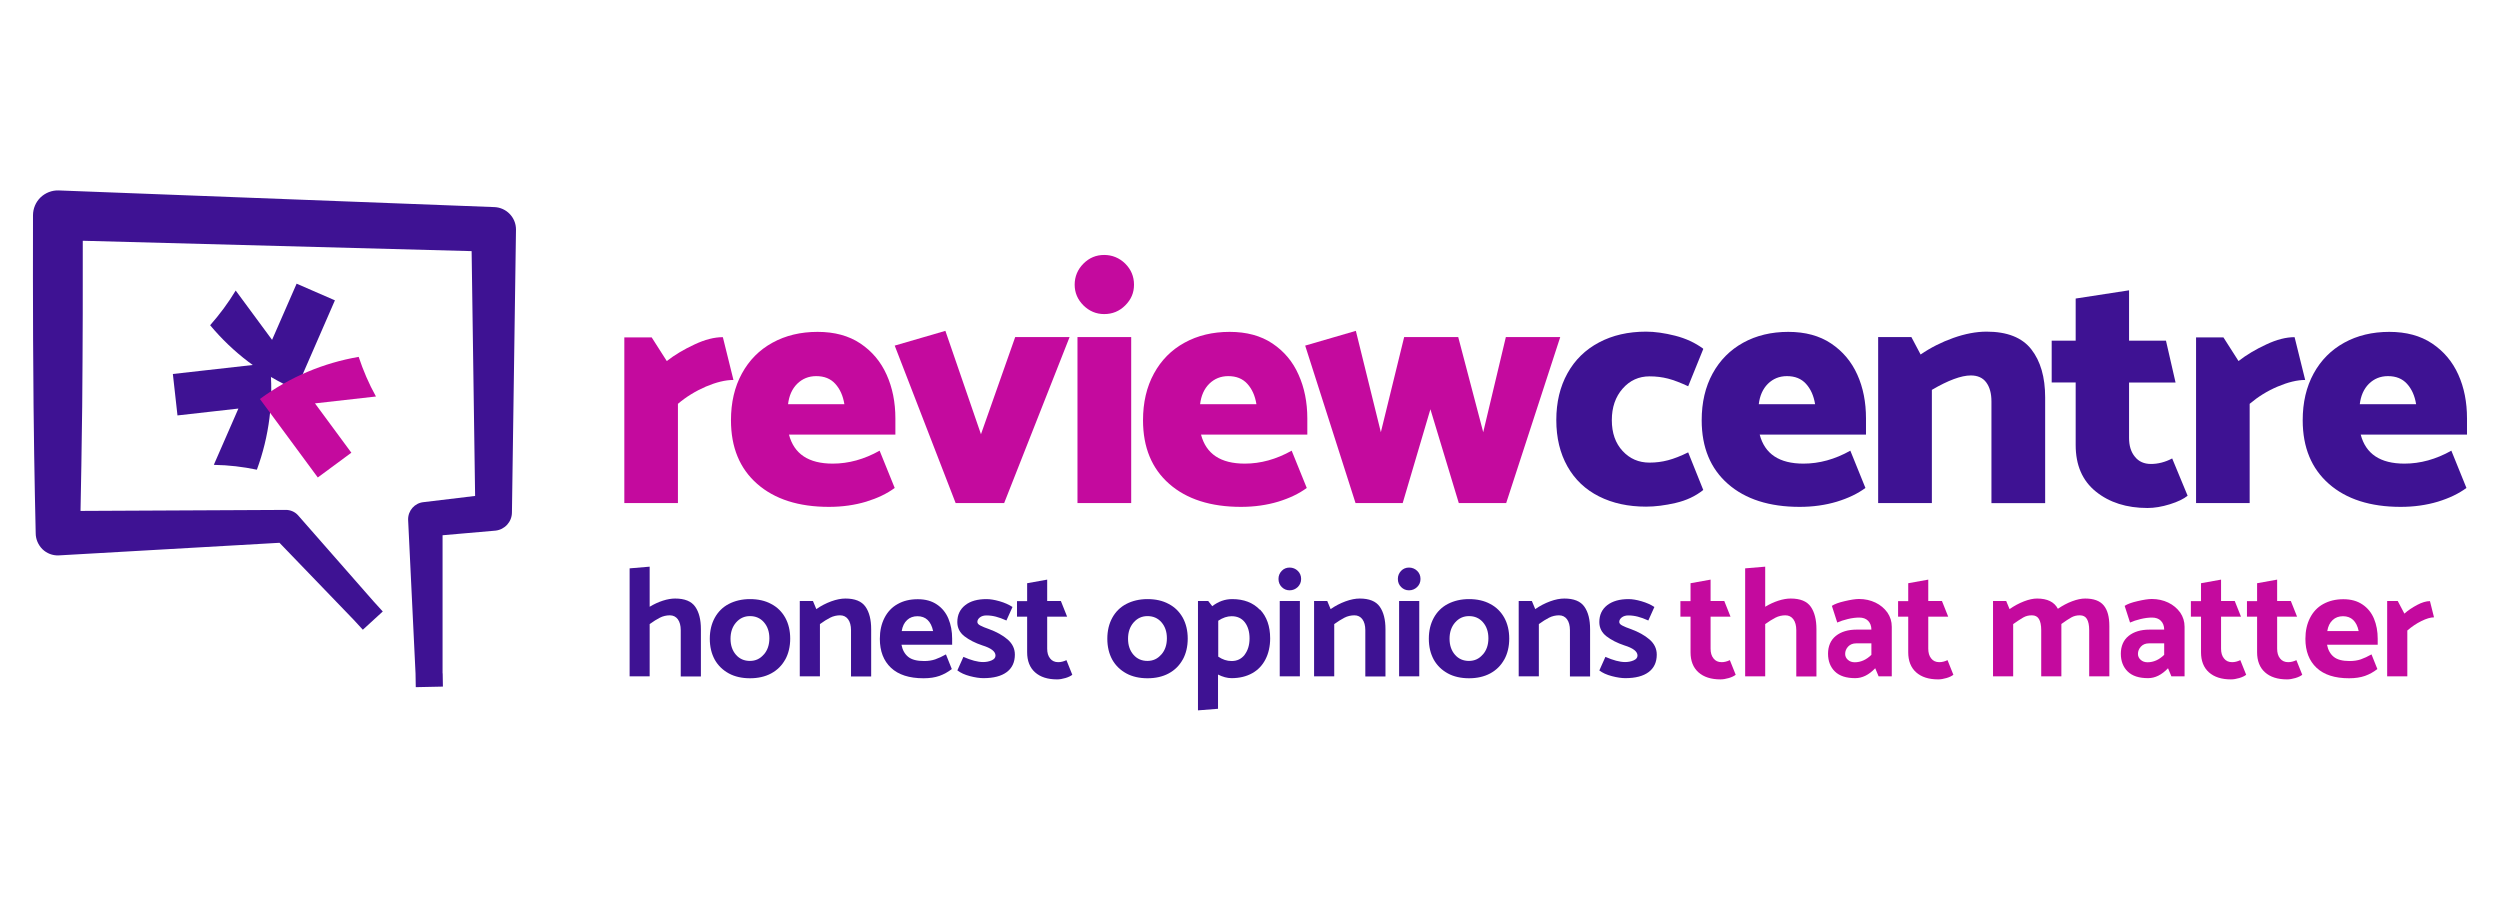
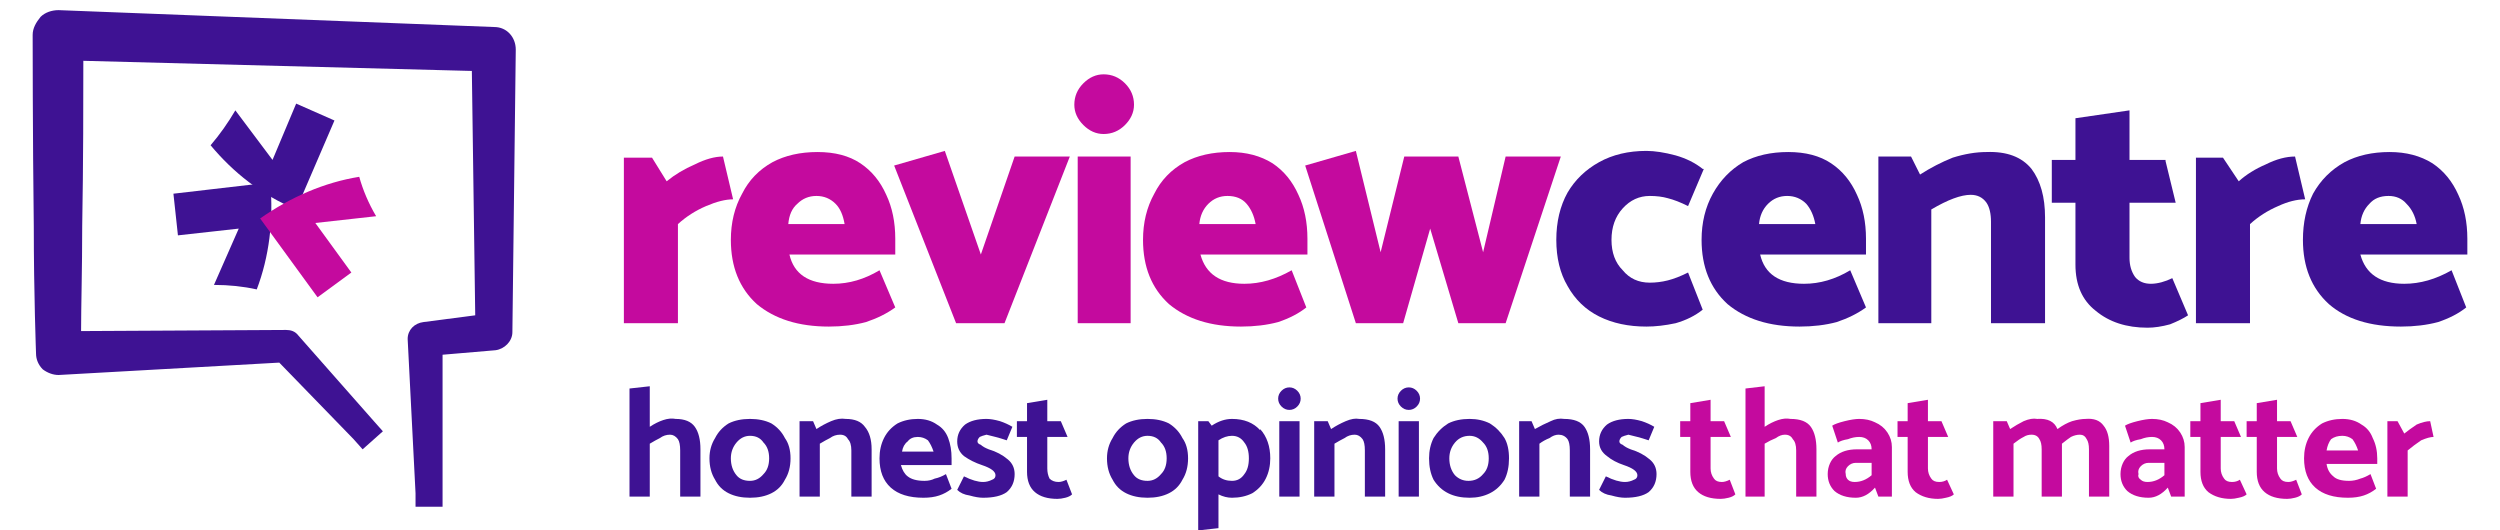
- <svg xmlns="http://www.w3.org/2000/svg" id="Layer_1" viewBox="0 0 222 80">
-   <defs>
-     <style>.cls-1{fill:#c40a9e;}.cls-2,.cls-3{fill:#3e1293;}.cls-3{fill-rule:evenodd;}</style>
-   </defs>
-   <path class="cls-3" d="M39.3,59.79v-12.26l4.7-.41c.83-.09,1.46-.79,1.46-1.62l.36-25.12c0-1.07-.85-1.95-1.92-1.99l-38.69-1.48c-.6-.02-1.18,.21-1.61,.62-.43,.42-.67,.99-.67,1.59,0,0-.03,9.08,.05,16.94,.06,6,.19,11.29,.19,11.29,0,.53,.22,1.04,.6,1.42,.38,.37,.9,.57,1.43,.55l19.62-1.12,6.59,6.84,.81,.88,1.77-1.62-.81-.89-6.72-7.66c-.28-.31-.69-.48-1.11-.47l-18.2,.09c.04-2.08,.11-5.56,.15-9.32,.05-5.44,.06-11.48,.05-14.67l34.53,.92,.31,21.74-4.58,.55c-.79,.08-1.38,.75-1.37,1.55l.66,13.67,.02,1.21,2.41-.05-.02-1.2v.02Z" />
-   <g>
-     <g>
-       <path class="cls-2" d="M61.73,53.87c.34,.48,.51,1.15,.51,2v4.2h-1.79v-4.11c0-.41-.09-.74-.26-.97s-.41-.35-.71-.35-.61,.07-.88,.21c-.28,.14-.58,.33-.91,.57v4.64h-1.78v-9.59l1.78-.15v3.56c.38-.23,.77-.41,1.17-.54s.77-.19,1.09-.19c.85,0,1.44,.24,1.78,.72Z" />
-       <path class="cls-2" d="M69.73,58.56c-.29,.53-.71,.95-1.25,1.24s-1.17,.43-1.88,.43-1.35-.14-1.88-.43-.95-.69-1.25-1.22c-.29-.53-.44-1.15-.44-1.86s.15-1.33,.44-1.86,.71-.95,1.25-1.23,1.17-.43,1.88-.43,1.35,.14,1.88,.43c.54,.28,.95,.69,1.25,1.22,.29,.53,.44,1.15,.44,1.86s-.15,1.33-.44,1.86h0Zm-1.9-.44c.33-.38,.49-.86,.49-1.44s-.16-1.05-.48-1.42-.74-.55-1.24-.55-.91,.19-1.24,.57c-.33,.38-.49,.86-.49,1.44s.16,1.05,.48,1.42,.74,.55,1.24,.55,.91-.19,1.23-.57h0Z" />
-       <path class="cls-2" d="M72.81,60.06h-1.79v-6.69h1.17l.3,.72c.41-.29,.86-.52,1.32-.69,.47-.17,.89-.25,1.26-.25,.85,0,1.44,.24,1.78,.72s.51,1.15,.51,2v4.2h-1.79v-4.11c0-.41-.09-.74-.26-.97-.17-.23-.41-.35-.71-.35s-.61,.07-.88,.21c-.28,.14-.58,.33-.91,.57,0,0,0,4.64,0,4.64Z" />
-       <path class="cls-2" d="M84.56,57.25h-4.51c.09,.47,.29,.83,.6,1.08s.78,.37,1.41,.37c.37,0,.7-.05,.99-.15,.29-.1,.61-.25,.95-.44l.52,1.3c-.34,.27-.71,.47-1.1,.61-.4,.14-.86,.21-1.41,.21-1.27,0-2.23-.31-2.89-.93-.66-.62-.99-1.48-.99-2.57,0-.71,.14-1.33,.41-1.86,.27-.53,.66-.95,1.17-1.23,.51-.29,1.1-.43,1.79-.43s1.24,.16,1.7,.47,.8,.73,1.02,1.26c.22,.53,.33,1.12,.33,1.77v.55h.01Zm-4.5-1.21h2.8c-.09-.44-.26-.77-.49-.99-.23-.22-.54-.33-.9-.33s-.68,.11-.92,.34c-.25,.23-.41,.55-.48,.99h-.01Z" />
-       <path class="cls-2" d="M85.01,59.54l.54-1.21c.68,.3,1.26,.46,1.75,.46,.28,0,.53-.05,.76-.15,.23-.1,.34-.24,.34-.43,0-.36-.39-.66-1.17-.9-.63-.21-1.16-.48-1.59-.81-.42-.33-.63-.75-.63-1.26,0-.63,.23-1.13,.7-1.5s1.1-.54,1.9-.54c.31,0,.69,.06,1.15,.19,.45,.13,.83,.3,1.15,.51l-.54,1.2c-.35-.16-.66-.27-.93-.34s-.55-.11-.85-.11c-.23,0-.42,.06-.57,.17-.15,.12-.23,.25-.23,.41,0,.12,.09,.23,.27,.32,.18,.1,.44,.2,.78,.32,.65,.24,1.2,.54,1.63,.91s.65,.82,.65,1.35c0,.67-.24,1.19-.72,1.55s-1.17,.54-2.07,.54c-.34,0-.74-.06-1.2-.18s-.83-.29-1.12-.51h0Z" />
-       <path class="cls-2" d="M94.21,53.38l.55,1.38h-1.77v2.84c0,.36,.08,.65,.26,.87,.17,.22,.41,.33,.72,.33,.24,0,.48-.06,.73-.18l.52,1.3c-.14,.11-.34,.21-.61,.29-.27,.08-.52,.12-.74,.12-.84,0-1.49-.21-1.96-.63-.47-.42-.7-1.02-.7-1.78v-3.16h-.9v-1.38h.9v-1.59l1.78-.32v1.9h1.22Z" />
-       <path class="cls-2" d="M105.03,58.56c-.29,.53-.71,.95-1.25,1.24s-1.17,.43-1.88,.43-1.35-.14-1.88-.43-.95-.69-1.25-1.22c-.29-.53-.44-1.15-.44-1.86s.15-1.33,.44-1.86,.71-.95,1.25-1.23,1.17-.43,1.88-.43,1.35,.14,1.88,.43c.54,.28,.95,.69,1.25,1.22,.29,.53,.44,1.15,.44,1.86s-.15,1.33-.44,1.86h0Zm-1.9-.44c.33-.38,.49-.86,.49-1.44s-.16-1.05-.48-1.42-.74-.55-1.24-.55-.91,.19-1.24,.57c-.33,.38-.49,.86-.49,1.44s.16,1.05,.48,1.42,.74,.55,1.24,.55,.91-.19,1.23-.57h0Z" />
-       <path class="cls-2" d="M111.89,54.13c.6,.63,.9,1.48,.9,2.56,0,.7-.14,1.32-.41,1.85s-.66,.95-1.18,1.24-1.13,.44-1.84,.44c-.38,0-.78-.11-1.2-.32v3.04l-1.78,.14v-9.71h.91l.36,.46c.54-.42,1.13-.63,1.77-.63,1.04,0,1.86,.32,2.46,.95v-.02Zm-1.36,4c.28-.37,.43-.85,.43-1.44s-.14-1.06-.42-1.43c-.28-.36-.67-.54-1.17-.54-.39,0-.78,.13-1.19,.4v3.19c.38,.26,.77,.39,1.19,.39,.49,0,.87-.19,1.16-.56h0Z" />
-       <path class="cls-2" d="M114.52,52.42c-.28,0-.51-.1-.7-.29-.19-.19-.29-.43-.29-.72s.1-.52,.29-.72,.43-.29,.7-.29,.53,.1,.72,.29c.2,.19,.3,.43,.3,.72s-.1,.52-.3,.72c-.2,.19-.44,.29-.72,.29Zm-.88,7.64v-6.69h1.79v6.69h-1.79Z" />
-       <path class="cls-2" d="M118.48,60.06h-1.79v-6.69h1.17l.3,.72c.41-.29,.86-.52,1.32-.69,.47-.17,.89-.25,1.26-.25,.85,0,1.44,.24,1.78,.72s.51,1.15,.51,2v4.2h-1.79v-4.11c0-.41-.09-.74-.26-.97-.17-.23-.41-.35-.71-.35s-.61,.07-.88,.21-.58,.33-.91,.57c0,0,0,4.64,0,4.64Z" />
-       <path class="cls-2" d="M125.12,52.42c-.28,0-.51-.1-.7-.29-.19-.19-.29-.43-.29-.72s.1-.52,.29-.72,.43-.29,.7-.29,.53,.1,.72,.29c.2,.19,.3,.43,.3,.72s-.1,.52-.3,.72c-.2,.19-.44,.29-.72,.29Zm-.88,7.64v-6.69h1.79v6.69h-1.79Z" />
-       <path class="cls-2" d="M133.58,58.56c-.29,.53-.71,.95-1.25,1.24s-1.17,.43-1.88,.43-1.35-.14-1.88-.43-.95-.69-1.25-1.22c-.29-.53-.44-1.15-.44-1.86s.15-1.33,.44-1.86,.71-.95,1.25-1.23,1.17-.43,1.88-.43,1.35,.14,1.88,.43c.54,.28,.95,.69,1.25,1.22,.29,.53,.44,1.15,.44,1.86s-.15,1.33-.44,1.86h0Zm-1.9-.44c.33-.38,.49-.86,.49-1.44s-.16-1.05-.48-1.42c-.32-.37-.74-.55-1.24-.55s-.91,.19-1.24,.57-.49,.86-.49,1.44,.16,1.05,.48,1.42c.32,.37,.74,.55,1.24,.55s.91-.19,1.23-.57h.01Z" />
-       <path class="cls-2" d="M136.65,60.06h-1.79v-6.69h1.17l.3,.72c.41-.29,.86-.52,1.32-.69s.89-.25,1.26-.25c.85,0,1.44,.24,1.78,.72s.51,1.15,.51,2v4.2h-1.79v-4.11c0-.41-.09-.74-.26-.97s-.41-.35-.71-.35-.61,.07-.88,.21c-.28,.14-.58,.33-.91,.57,0,0,0,4.64,0,4.64Z" />
-       <path class="cls-2" d="M142.02,59.54l.54-1.21c.68,.3,1.27,.46,1.75,.46,.28,0,.53-.05,.76-.15,.23-.1,.34-.24,.34-.43,0-.36-.39-.66-1.17-.9-.63-.21-1.16-.48-1.59-.81-.42-.33-.63-.75-.63-1.26,0-.63,.23-1.13,.7-1.5,.47-.36,1.1-.54,1.9-.54,.31,0,.69,.06,1.14,.19,.45,.13,.83,.3,1.15,.51l-.54,1.2c-.35-.16-.66-.27-.93-.34s-.55-.11-.85-.11c-.23,0-.42,.06-.57,.17-.15,.12-.23,.25-.23,.41,0,.12,.09,.23,.27,.32,.18,.1,.44,.2,.78,.32,.65,.24,1.2,.54,1.63,.91s.65,.82,.65,1.35c0,.67-.24,1.19-.72,1.55s-1.17,.54-2.07,.54c-.34,0-.74-.06-1.2-.18-.46-.12-.83-.29-1.12-.51h.01Z" />
-     </g>
-     <g>
-       <path class="cls-1" d="M153.12,53.38l.55,1.38h-1.77v2.84c0,.36,.08,.65,.26,.87,.17,.22,.41,.33,.72,.33,.24,0,.48-.06,.73-.18l.52,1.3c-.14,.11-.34,.21-.61,.29s-.52,.12-.74,.12c-.84,0-1.49-.21-1.96-.63s-.7-1.02-.7-1.78v-3.16h-.9v-1.38h.9v-1.59l1.78-.32v1.9h1.22Z" />
-       <path class="cls-1" d="M160.79,53.87c.34,.48,.51,1.15,.51,2v4.2h-1.79v-4.11c0-.41-.09-.74-.26-.97s-.41-.35-.71-.35-.61,.07-.88,.21-.58,.33-.91,.57v4.64h-1.78v-9.59l1.78-.15v3.56c.38-.23,.77-.41,1.17-.54s.77-.19,1.09-.19c.85,0,1.44,.24,1.78,.72h0Z" />
-       <path class="cls-1" d="M163.15,55.29l-.48-1.49c.24-.16,.62-.3,1.15-.42,.52-.12,.94-.19,1.26-.19,.53,0,1.02,.11,1.46,.32s.79,.51,1.06,.88c.26,.38,.39,.8,.39,1.27v4.4h-1.17l-.3-.72c-.56,.59-1.15,.88-1.77,.88-.8,0-1.4-.19-1.81-.59-.4-.39-.61-.92-.61-1.58s.23-1.21,.69-1.58c.46-.37,1.08-.56,1.85-.56h1.31c0-.34-.11-.6-.3-.79-.19-.19-.45-.28-.78-.28-.3,0-.64,.04-1.01,.13s-.68,.19-.94,.31h0Zm.7,2.78c0,.2,.08,.38,.24,.52,.16,.15,.37,.22,.61,.22,.53,0,1.03-.22,1.48-.66v-1.02h-1.35c-.29,0-.53,.09-.71,.28s-.27,.41-.27,.66h0Z" />
-       <path class="cls-1" d="M172.45,53.38l.55,1.38h-1.77v2.84c0,.36,.08,.65,.26,.87,.17,.22,.41,.33,.72,.33,.24,0,.48-.06,.73-.18l.52,1.3c-.14,.11-.34,.21-.61,.29s-.52,.12-.74,.12c-.84,0-1.49-.21-1.96-.63s-.7-1.02-.7-1.78v-3.16h-.9v-1.38h.9v-1.59l1.78-.32v1.9h1.22Z" />
-       <path class="cls-1" d="M186.81,53.76c.34,.41,.5,1.02,.5,1.83v4.47h-1.79v-4.11c0-.43-.07-.76-.2-.98-.13-.22-.34-.33-.63-.33s-.53,.06-.76,.19c-.23,.13-.52,.32-.88,.58v4.65h-1.79v-4.11c0-.43-.07-.76-.2-.98-.13-.22-.34-.33-.63-.33s-.53,.06-.76,.19c-.23,.13-.53,.33-.9,.59v4.64h-1.79v-6.69h1.17l.3,.72c.41-.29,.84-.52,1.28-.69s.83-.25,1.16-.25c.91,0,1.53,.3,1.85,.91,.41-.28,.84-.51,1.27-.67,.43-.16,.81-.24,1.15-.24,.76,0,1.31,.2,1.65,.61h0Z" />
-       <path class="cls-1" d="M189.15,55.29l-.48-1.49c.24-.16,.62-.3,1.15-.42,.52-.12,.94-.19,1.26-.19,.53,0,1.02,.11,1.46,.32s.79,.51,1.06,.88c.26,.38,.39,.8,.39,1.27v4.4h-1.17l-.3-.72c-.56,.59-1.15,.88-1.77,.88-.8,0-1.4-.19-1.81-.59-.4-.39-.61-.92-.61-1.58s.23-1.21,.69-1.58c.46-.37,1.08-.56,1.85-.56h1.31c0-.34-.11-.6-.3-.79-.19-.19-.45-.28-.78-.28-.3,0-.64,.04-1.01,.13s-.68,.19-.94,.31h0Zm.7,2.78c0,.2,.08,.38,.24,.52,.16,.15,.37,.22,.61,.22,.53,0,1.03-.22,1.48-.66v-1.02h-1.35c-.29,0-.53,.09-.71,.28s-.27,.41-.27,.66h0Z" />
-       <path class="cls-1" d="M198.45,53.38l.55,1.38h-1.77v2.84c0,.36,.08,.65,.26,.87,.17,.22,.41,.33,.72,.33,.24,0,.48-.06,.73-.18l.52,1.3c-.14,.11-.34,.21-.61,.29s-.52,.12-.74,.12c-.84,0-1.49-.21-1.96-.63s-.7-1.02-.7-1.78v-3.16h-.9v-1.38h.9v-1.59l1.78-.32v1.9h1.22Z" />
-       <path class="cls-1" d="M203.43,53.38l.55,1.38h-1.77v2.84c0,.36,.08,.65,.26,.87,.17,.22,.41,.33,.72,.33,.24,0,.48-.06,.73-.18l.52,1.3c-.14,.11-.34,.21-.61,.29s-.52,.12-.74,.12c-.84,0-1.49-.21-1.96-.63s-.7-1.02-.7-1.78v-3.16h-.9v-1.38h.9v-1.59l1.78-.32v1.9h1.22Z" />
-       <path class="cls-1" d="M211.15,57.25h-4.51c.09,.47,.29,.83,.6,1.08s.78,.37,1.41,.37c.37,0,.7-.05,.99-.15s.61-.25,.95-.44l.52,1.3c-.34,.27-.71,.47-1.1,.61-.4,.14-.87,.21-1.41,.21-1.27,0-2.23-.31-2.89-.93s-.99-1.48-.99-2.57c0-.71,.14-1.33,.41-1.86s.66-.95,1.17-1.23,1.1-.43,1.79-.43,1.24,.16,1.7,.47c.46,.31,.8,.73,1.02,1.26s.33,1.12,.33,1.77v.55h0Zm-4.5-1.21h2.8c-.09-.44-.26-.77-.49-.99-.23-.22-.54-.33-.9-.33s-.68,.11-.92,.34c-.25,.23-.41,.55-.48,.99h-.01Z" />
-       <path class="cls-1" d="M213.77,60.06h-1.79v-6.69h.94l.59,1.12c.32-.29,.7-.54,1.13-.77,.43-.23,.81-.34,1.14-.34l.36,1.44c-.3,0-.68,.11-1.12,.33-.45,.22-.86,.5-1.25,.84v4.08h0Z" />
-     </g>
-     <g>
-       <path class="cls-1" d="M60.21,44.67h-4.77v-14.71h2.43l1.34,2.1c.71-.55,1.53-1.04,2.46-1.47,.93-.44,1.77-.65,2.52-.65l.94,3.8c-.71,0-1.53,.2-2.45,.59-.92,.4-1.75,.91-2.48,1.53v8.81h.01Z" />
-       <path class="cls-1" d="M79.51,38.59h-9.45c.45,1.72,1.74,2.58,3.89,2.58,1.4,0,2.79-.38,4.16-1.15l1.34,3.31c-.69,.51-1.53,.91-2.54,1.22-1,.3-2.1,.46-3.3,.46-2.69,0-4.82-.68-6.37-2.04s-2.33-3.24-2.33-5.65c0-1.58,.32-2.96,.97-4.15,.65-1.19,1.55-2.1,2.72-2.74,1.16-.64,2.5-.96,4-.96s2.77,.34,3.8,1.03c1.03,.69,1.81,1.61,2.33,2.77,.52,1.15,.78,2.45,.78,3.89,0,0,0,1.43,0,1.43Zm-9.51-2.7h4.98c-.12-.75-.39-1.35-.81-1.81-.42-.46-.98-.68-1.69-.68-.67,0-1.23,.23-1.69,.68-.46,.46-.72,1.06-.81,1.81h.02Z" />
-       <path class="cls-1" d="M84.86,44.67l-5.41-13.98,4.5-1.31,3.16,9.18,3.04-8.63h4.83l-5.81,14.74h-4.31Z" />
-       <path class="cls-1" d="M98.05,27.89c-.71,0-1.32-.26-1.84-.77-.52-.52-.78-1.13-.78-1.84s.26-1.35,.78-1.87,1.13-.77,1.84-.77,1.35,.26,1.87,.77c.52,.52,.78,1.14,.78,1.87s-.26,1.32-.78,1.84-1.14,.77-1.87,.77Zm-2.37,16.78v-14.74h4.77v14.74h-4.77Z" />
-       <path class="cls-1" d="M116.1,38.59h-9.45c.45,1.72,1.74,2.58,3.89,2.58,1.4,0,2.79-.38,4.16-1.15l1.34,3.31c-.69,.51-1.53,.91-2.54,1.22-1,.3-2.1,.46-3.3,.46-2.69,0-4.82-.68-6.37-2.04s-2.33-3.24-2.33-5.65c0-1.58,.32-2.96,.97-4.15,.65-1.19,1.55-2.1,2.72-2.74,1.16-.64,2.5-.96,4-.96s2.77,.34,3.8,1.03c1.03,.69,1.81,1.61,2.32,2.77,.52,1.15,.78,2.45,.78,3.89v1.43h.01Zm-9.51-2.7h4.98c-.12-.75-.39-1.35-.81-1.81-.42-.46-.98-.68-1.69-.68-.67,0-1.23,.23-1.69,.68-.46,.46-.72,1.06-.81,1.81h.02Z" />
-       <path class="cls-1" d="M129.54,44.67l-2.52-8.33-2.46,8.33h-4.19l-4.47-13.98,4.5-1.31,2.22,9,2.07-8.45h4.8l2.22,8.45,2.01-8.45h4.83l-4.8,14.74h-4.21Z" />
-     </g>
-     <g>
-       <path class="cls-2" d="M151.25,30.99l-1.34,3.31c-.69-.32-1.29-.55-1.79-.68-.51-.13-1.05-.2-1.64-.2-.95,0-1.75,.36-2.39,1.09s-.96,1.66-.96,2.8,.32,2.05,.96,2.74c.64,.69,1.43,1.03,2.39,1.03,.57,0,1.11-.07,1.64-.21s1.12-.37,1.79-.7l1.34,3.34c-.69,.55-1.5,.93-2.45,1.15s-1.82,.33-2.63,.33c-1.58,0-2.97-.3-4.18-.91-1.21-.61-2.14-1.49-2.8-2.66s-.99-2.54-.99-4.12,.33-2.96,.99-4.15c.66-1.19,1.59-2.1,2.8-2.74,1.2-.64,2.6-.96,4.18-.96,.77,0,1.63,.12,2.58,.36s1.78,.63,2.49,1.15v.03Z" />
-       <path class="cls-2" d="M165.71,38.59h-9.45c.45,1.72,1.74,2.58,3.89,2.58,1.4,0,2.79-.38,4.16-1.15l1.34,3.31c-.69,.51-1.53,.91-2.54,1.22-1,.3-2.1,.46-3.3,.46-2.69,0-4.82-.68-6.37-2.04-1.55-1.36-2.33-3.24-2.33-5.65,0-1.58,.32-2.96,.97-4.15,.65-1.19,1.56-2.1,2.72-2.74s2.5-.96,4-.96,2.77,.34,3.8,1.03,1.81,1.61,2.33,2.77c.52,1.15,.77,2.45,.77,3.89v1.43h0Zm-9.51-2.7h4.98c-.12-.75-.39-1.35-.81-1.81-.42-.46-.98-.68-1.69-.68-.67,0-1.23,.23-1.69,.68-.46,.46-.72,1.06-.81,1.81h.02Z" />
-       <path class="cls-2" d="M171.55,44.67h-4.77v-14.74h2.95l.82,1.55c.89-.61,1.86-1.1,2.9-1.47,1.04-.37,2.03-.56,2.96-.56,1.82,0,3.15,.52,3.97,1.57,.82,1.05,1.23,2.47,1.23,4.27v9.39h-4.77v-9.03c0-.71-.15-1.27-.46-1.69-.3-.41-.76-.62-1.37-.62-.85,0-2.01,.43-3.46,1.28v10.06h0Z" />
-       <path class="cls-2" d="M192.34,30.26l.85,3.71h-4.13v4.92c0,.69,.17,1.25,.52,1.67,.34,.43,.82,.64,1.43,.64s1.26-.16,1.88-.49l1.37,3.31c-.34,.28-.87,.54-1.58,.76-.71,.22-1.37,.33-1.98,.33-1.86,0-3.39-.49-4.59-1.46-1.2-.97-1.79-2.35-1.79-4.13v-5.56h-2.13v-3.71h2.13v-3.74l4.74-.73v4.47h3.28Z" />
-       <path class="cls-2" d="M199.78,44.67h-4.77v-14.71h2.43l1.34,2.1c.71-.55,1.53-1.04,2.46-1.47,.93-.44,1.77-.65,2.52-.65l.94,3.8c-.71,0-1.53,.2-2.45,.59s-1.75,.91-2.48,1.53v8.81h0Z" />
-       <path class="cls-2" d="M219.08,38.59h-9.45c.45,1.72,1.74,2.58,3.89,2.58,1.4,0,2.79-.38,4.16-1.15l1.34,3.31c-.69,.51-1.53,.91-2.54,1.22-1,.3-2.1,.46-3.3,.46-2.69,0-4.82-.68-6.37-2.04-1.55-1.36-2.33-3.24-2.33-5.65,0-1.58,.32-2.96,.97-4.15,.65-1.19,1.56-2.1,2.72-2.74s2.5-.96,4-.96,2.77,.34,3.8,1.03,1.81,1.61,2.33,2.77c.52,1.15,.77,2.45,.77,3.89v1.43h0Zm-9.51-2.7h4.98c-.12-.75-.39-1.35-.81-1.81-.42-.46-.98-.68-1.69-.68-.67,0-1.23,.23-1.69,.68-.46,.46-.72,1.06-.81,1.81h.02Z" />
-     </g>
-   </g>
-   <g>
-     <path class="cls-2" d="M19.01,41.28c1.3,.02,2.56,.17,3.8,.43,1.08-2.93,1.52-6.15,1.15-9.47l-8.61,.97,.41,3.68,5.41-.61-2.18,4.99h.02Z" />
-     <path class="cls-2" d="M20.93,25.8c-.67,1.11-1.43,2.13-2.27,3.08,2,2.4,4.57,4.39,7.62,5.73l3.46-7.94-3.4-1.48-2.18,4.99-3.23-4.38h0Z" />
-     <path class="cls-1" d="M33.38,35.2c-.63-1.13-1.13-2.31-1.53-3.51-3.08,.53-6.09,1.76-8.77,3.74l5.14,6.97,2.98-2.2-3.23-4.38,5.41-.61h0Z" />
-   </g>
+ <svg xmlns="http://www.w3.org/2000/svg" version="1.2" viewBox="0 0 222 47" width="222" height="47">
+   <style>.a{fill:#3e1293}.b{fill:#c40a9e}</style>
+   <path fill-rule="evenodd" class="a" d="m39.3 43.8v-12.3l4.7-0.4c0.8-0.1 1.5-0.8 1.5-1.6l0.3-25.1c0-1.1-0.8-2-1.9-2l-38.7-1.5c-0.6 0-1.2 0.2-1.6 0.6-0.4 0.5-0.7 1-0.7 1.6 0 0 0 9.1 0.1 17 0 6 0.2 11.3 0.2 11.3 0 0.5 0.2 1 0.6 1.4 0.4 0.3 0.9 0.5 1.4 0.5l19.6-1.1 6.6 6.8 0.8 0.9 1.8-1.6-0.8-0.9-6.7-7.6c-0.3-0.4-0.7-0.5-1.1-0.5l-18.2 0.1c0-2.1 0.1-5.6 0.1-9.3 0.1-5.5 0.1-11.5 0.1-14.7l34.5 0.9 0.3 21.7-4.6 0.6c-0.8 0.1-1.4 0.7-1.4 1.5l0.7 13.7v1.2h2.4v-1.2z" />
+   <path class="a" d="m61.7 37.9q0.5 0.7 0.5 2v4.2h-1.8v-4.1q0-0.7-0.2-1-0.3-0.4-0.7-0.4-0.5 0-0.9 0.3-0.4 0.2-0.9 0.5v4.7h-1.8v-9.6l1.8-0.2v3.6q0.6-0.4 1.2-0.6 0.6-0.2 1.1-0.1 1.2 0 1.7 0.7z" />
+   <path fill-rule="evenodd" class="a" d="m69.7 42.6q-0.4 0.8-1.2 1.2-0.8 0.4-1.9 0.4-1.1 0-1.9-0.4-0.8-0.4-1.2-1.2-0.5-0.8-0.5-1.9 0-1 0.5-1.8 0.4-0.8 1.2-1.3 0.8-0.4 1.9-0.4 1.1 0 1.9 0.4 0.8 0.5 1.2 1.3 0.5 0.7 0.5 1.8 0 1.1-0.5 1.9zm-1.9-0.5q0.5-0.5 0.5-1.4 0-0.9-0.5-1.4-0.4-0.6-1.2-0.6-0.7 0-1.2 0.6-0.5 0.6-0.5 1.4 0 0.9 0.5 1.5 0.4 0.5 1.2 0.5 0.7 0 1.2-0.6z" />
+   <path class="a" d="m72.8 44.1h-1.8v-6.7h1.2l0.3 0.7q0.6-0.4 1.3-0.7 0.7-0.3 1.3-0.2 1.2 0 1.7 0.7 0.6 0.7 0.6 2v4.2h-1.8v-4.1q0-0.7-0.3-1-0.2-0.4-0.7-0.4-0.5 0-0.9 0.3-0.4 0.2-0.9 0.5z" />
+   <path fill-rule="evenodd" class="a" d="m84.5 41.3h0.1q0 0-0.1 0zm-4.5 0q0.2 0.7 0.6 1 0.5 0.4 1.5 0.4 0.5 0 0.9-0.2 0.5-0.1 1-0.4l0.5 1.3q-0.5 0.4-1.1 0.6-0.6 0.2-1.4 0.2-1.9 0-2.9-0.9-1-0.9-1-2.6 0-1 0.4-1.8 0.4-0.8 1.2-1.3 0.8-0.4 1.8-0.4 1 0 1.7 0.5 0.7 0.4 1 1.2 0.3 0.8 0.3 1.8v0.6zm0.1-1.2q0-0.1 0-0.1zm2.8 0q-0.2-0.6-0.5-1-0.4-0.3-0.9-0.3-0.6 0-0.9 0.4-0.4 0.3-0.5 0.9z" />
+   <path class="a" d="m85 43.5l0.6-1.2q1 0.5 1.7 0.5 0.4 0 0.8-0.2 0.3-0.1 0.3-0.4 0-0.5-1.2-0.9-0.9-0.3-1.6-0.8-0.6-0.5-0.6-1.3 0-0.9 0.7-1.5 0.7-0.5 1.9-0.5 0.5 0 1.2 0.2 0.6 0.2 1.1 0.5l-0.5 1.2q-0.6-0.2-1-0.3-0.4-0.1-0.8-0.2-0.4 0.1-0.6 0.2-0.2 0.2-0.2 0.4 0 0.2 0.3 0.3 0.2 0.2 0.7 0.4 1 0.3 1.7 0.9 0.6 0.5 0.6 1.3 0 1-0.7 1.6-0.7 0.5-2.1 0.5-0.5 0-1.2-0.2-0.7-0.1-1.1-0.5z" />
+   <path class="a" d="m94.2 37.4l0.6 1.4h-1.8v2.8q0 0.5 0.2 0.9 0.3 0.3 0.8 0.3 0.3 0 0.7-0.2l0.5 1.3q-0.2 0.2-0.6 0.3-0.4 0.1-0.7 0.1-1.3 0-2-0.6-0.7-0.6-0.7-1.8v-3.1h-0.9v-1.4h0.9v-1.6l1.8-0.3v1.9h1.2z" />
+   <path fill-rule="evenodd" class="a" d="m105 42.6q-0.4 0.8-1.2 1.2-0.8 0.4-1.9 0.4-1.1 0-1.9-0.4-0.8-0.4-1.2-1.2-0.5-0.8-0.5-1.9 0-1 0.5-1.8 0.4-0.8 1.2-1.3 0.8-0.4 1.9-0.4 1.1 0 1.9 0.4 0.8 0.5 1.2 1.3 0.5 0.7 0.5 1.8 0 1.1-0.5 1.9zm-1.9-0.5q0.5-0.5 0.5-1.4 0-0.9-0.5-1.4-0.4-0.6-1.2-0.6-0.7 0-1.2 0.6-0.5 0.6-0.5 1.4 0 0.9 0.5 1.5 0.4 0.5 1.2 0.5 0.7 0 1.2-0.6z" />
+   <path fill-rule="evenodd" class="a" d="m111.9 38.1q0.9 1 0.9 2.6 0 1-0.4 1.8-0.4 0.8-1.2 1.3-0.8 0.4-1.8 0.4-0.6 0-1.2-0.3v3l-1.8 0.2v-9.7h0.9l0.3 0.4q0.9-0.6 1.8-0.6 1.6 0 2.5 1v-0.1zm-1.4 4q0.4-0.5 0.4-1.4 0-0.9-0.4-1.4-0.4-0.6-1.1-0.6-0.6 0-1.2 0.4v3.2q0.5 0.4 1.2 0.4 0.7 0 1.1-0.6z" />
+   <path class="a" d="m114.5 36.4q-0.4 0-0.7-0.3-0.3-0.3-0.3-0.7 0-0.4 0.3-0.7 0.3-0.3 0.7-0.3 0.4 0 0.7 0.3 0.3 0.3 0.3 0.7 0 0.4-0.3 0.7-0.3 0.3-0.7 0.3zm-0.9 7.7v-6.7h1.8v6.7z" />
+   <path class="a" d="m118.5 44.1h-1.8v-6.7h1.2l0.3 0.7q0.6-0.4 1.3-0.7 0.7-0.3 1.2-0.2 1.3 0 1.8 0.7 0.5 0.7 0.5 2v4.2h-1.8v-4.1q0-0.7-0.2-1-0.3-0.4-0.7-0.4-0.5 0-0.9 0.3-0.4 0.2-0.9 0.5z" />
+   <path class="a" d="m125.1 36.4q-0.4 0-0.7-0.3-0.3-0.3-0.3-0.7 0-0.4 0.3-0.7 0.3-0.3 0.7-0.3 0.4 0 0.7 0.3 0.3 0.3 0.3 0.7 0 0.4-0.3 0.7-0.3 0.3-0.7 0.3zm-0.9 7.7v-6.7h1.8v6.7z" />
+   <path fill-rule="evenodd" class="a" d="m133.6 42.6q-0.5 0.8-1.3 1.2-0.8 0.4-1.8 0.4-1.1 0-1.9-0.4-0.8-0.4-1.3-1.2-0.4-0.8-0.4-1.9 0-1 0.4-1.8 0.5-0.8 1.3-1.3 0.8-0.4 1.9-0.4 1 0 1.8 0.4 0.8 0.5 1.3 1.3 0.4 0.7 0.4 1.8 0 1.1-0.4 1.9zm-1.9-0.5q0.5-0.5 0.5-1.4 0-0.9-0.5-1.4-0.5-0.6-1.2-0.6-0.8 0-1.3 0.6-0.5 0.6-0.5 1.4 0 0.9 0.5 1.5 0.5 0.5 1.2 0.5 0.8 0 1.3-0.6z" />
+   <path class="a" d="m136.7 44.1h-1.8v-6.7h1.1l0.3 0.7q0.7-0.4 1.4-0.7 0.6-0.3 1.2-0.2 1.3 0 1.8 0.7 0.5 0.7 0.5 2v4.2h-1.8v-4.1q0-0.7-0.2-1-0.3-0.4-0.8-0.4-0.4 0-0.8 0.3-0.5 0.2-0.9 0.5z" />
+   <path class="a" d="m142 43.5l0.6-1.2q1 0.5 1.7 0.5 0.4 0 0.8-0.2 0.3-0.1 0.3-0.4 0-0.5-1.2-0.9-0.9-0.3-1.5-0.8-0.7-0.5-0.7-1.3 0-0.9 0.7-1.5 0.7-0.5 1.9-0.5 0.5 0 1.2 0.2 0.6 0.2 1.1 0.5l-0.5 1.2q-0.6-0.2-1-0.3-0.4-0.1-0.8-0.2-0.4 0.1-0.6 0.2-0.2 0.2-0.2 0.4 0 0.2 0.3 0.3 0.2 0.2 0.7 0.4 1 0.3 1.7 0.9 0.6 0.5 0.6 1.3 0 1-0.7 1.6-0.7 0.5-2.1 0.5-0.5 0-1.2-0.2-0.7-0.1-1.1-0.5z" />
+   <path class="b" d="m153.1 37.4l0.6 1.4h-1.8v2.8q0 0.5 0.3 0.9 0.2 0.3 0.7 0.3 0.3 0 0.7-0.2l0.5 1.3q-0.2 0.2-0.6 0.3-0.4 0.1-0.7 0.1-1.3 0-2-0.6-0.7-0.6-0.7-1.8v-3.1h-0.9v-1.4h0.9v-1.6l1.8-0.3v1.9h1.2z" />
+   <path class="b" d="m160.8 37.9q0.5 0.7 0.5 2v4.2h-1.8v-4.1q0-0.7-0.3-1-0.2-0.4-0.7-0.4-0.4 0-0.8 0.3-0.5 0.2-1 0.5v4.7h-1.7v-9.6l1.7-0.2v3.6q0.6-0.4 1.2-0.6 0.6-0.2 1.1-0.1 1.3 0 1.8 0.7z" />
+   <path fill-rule="evenodd" class="b" d="m163.2 39.3l-0.5-1.5q0.3-0.2 1.1-0.4 0.8-0.2 1.3-0.2 0.8 0 1.4 0.3 0.7 0.3 1.1 0.9 0.4 0.6 0.4 1.3v4.4h-1.2l-0.3-0.8q-0.8 0.9-1.7 0.9-1.2 0-1.9-0.6-0.6-0.6-0.6-1.5c0-0.7 0.3-1.3 0.7-1.6q0.7-0.6 1.9-0.6h1.3q0-0.5-0.3-0.8-0.3-0.3-0.8-0.3-0.5 0-1 0.2-0.6 0.1-0.9 0.3zm0.7 2.8q0 0.3 0.2 0.5 0.2 0.2 0.6 0.2 0.8 0 1.5-0.6v-1.1h-1.4q-0.4 0-0.7 0.3-0.3 0.3-0.2 0.7z" />
+   <path class="b" d="m172.4 37.4l0.6 1.4h-1.8v2.8q0 0.5 0.3 0.9 0.2 0.3 0.7 0.3 0.4 0 0.7-0.2l0.6 1.3q-0.2 0.2-0.7 0.3-0.4 0.1-0.7 0.1-1.2 0-2-0.6-0.7-0.6-0.7-1.8v-3.1h-0.9v-1.4h0.9v-1.6l1.8-0.3v1.9h1.2z" />
+   <path class="b" d="m186.8 37.8q0.5 0.6 0.5 1.8v4.5h-1.8v-4.2q0-0.6-0.2-0.9-0.2-0.4-0.6-0.4-0.4 0-0.8 0.2-0.3 0.2-0.8 0.6v4.7h-1.8v-4.2q0-0.6-0.2-0.9-0.2-0.4-0.7-0.4-0.4 0-0.7 0.2-0.4 0.2-0.9 0.6v4.7h-1.8v-6.7h1.2l0.3 0.7q0.6-0.4 1.2-0.7 0.7-0.3 1.2-0.2 1.4-0.1 1.8 0.9 0.7-0.5 1.3-0.7 0.7-0.2 1.2-0.2 1.1-0.1 1.6 0.6z" />
+   <path fill-rule="evenodd" class="b" d="m189.2 39.3l-0.5-1.5q0.3-0.2 1.1-0.4 0.8-0.2 1.3-0.2 0.8 0 1.4 0.3 0.7 0.3 1.1 0.9 0.4 0.6 0.4 1.3v4.4h-1.2l-0.3-0.8q-0.8 0.9-1.7 0.9-1.2 0-1.9-0.6-0.6-0.6-0.6-1.5c0-0.7 0.3-1.3 0.7-1.6q0.7-0.6 1.9-0.6h1.3q0-0.5-0.3-0.8-0.3-0.3-0.8-0.3-0.5 0-1 0.2-0.6 0.1-0.9 0.3zm0.7 2.8q-0.1 0.3 0.2 0.5 0.2 0.2 0.6 0.2 0.8 0 1.5-0.6v-1.1h-1.4q-0.4 0-0.7 0.3-0.3 0.3-0.2 0.7z" />
+   <path class="b" d="m198.4 37.4l0.6 1.4h-1.8v2.8q0 0.5 0.3 0.9 0.2 0.3 0.7 0.3 0.4 0 0.7-0.2l0.6 1.3q-0.2 0.2-0.7 0.3-0.4 0.1-0.7 0.1-1.2 0-2-0.6-0.7-0.6-0.7-1.8v-3.1h-0.9v-1.4h0.9v-1.6l1.8-0.3v1.9h1.2z" />
+   <path class="b" d="m203.4 37.4l0.6 1.4h-1.8v2.8q0 0.5 0.3 0.9 0.2 0.3 0.7 0.3 0.3 0 0.7-0.2l0.5 1.3q-0.2 0.2-0.6 0.3-0.4 0.1-0.7 0.1-1.3 0-2-0.6-0.7-0.6-0.7-1.8v-3.1h-0.9v-1.4h0.9v-1.6l1.8-0.3v1.9h1.2z" />
+   <path fill-rule="evenodd" class="b" d="m211.1 41.3h0.1zm-4.5-0.1q0.1 0.7 0.6 1.1 0.4 0.4 1.4 0.4 0.5 0 1-0.2 0.4-0.1 0.9-0.4l0.5 1.3q-0.5 0.4-1.1 0.6-0.6 0.2-1.4 0.2-1.9 0-2.9-0.9-1-0.9-1-2.6 0-1 0.4-1.8 0.4-0.8 1.2-1.3 0.8-0.4 1.8-0.4 1 0 1.7 0.5 0.7 0.4 1 1.2 0.4 0.8 0.4 1.8v0.5zm0-1.2q0 0 0 0zm2.8 0q-0.2-0.6-0.5-1-0.4-0.3-0.9-0.3-0.6 0-1 0.3-0.3 0.4-0.4 1z" />
+   <path class="b" d="m213.8 44.1h-1.8v-6.7h0.9l0.6 1.1q0.5-0.4 1.1-0.8 0.7-0.3 1.2-0.3l0.3 1.4q-0.4 0-1.1 0.3-0.6 0.4-1.2 0.9c0 0 0 4.1 0 4.1z" />
+   <path class="b" d="m60.2 28.7h-4.8v-14.7h2.5l1.3 2.1q1.1-0.9 2.5-1.5 1.4-0.7 2.5-0.7l0.9 3.8q-1 0-2.4 0.6-1.4 0.6-2.5 1.6v8.8z" />
+   <path fill-rule="evenodd" class="b" d="m79.5 22.6h-9.4q0.6 2.6 3.9 2.6 2.1 0 4.1-1.2l1.4 3.3q-1.1 0.8-2.6 1.3-1.5 0.4-3.3 0.4-4 0-6.4-2-2.3-2.1-2.3-5.7 0-2.3 1-4.1 0.9-1.8 2.7-2.8 1.7-0.9 4-0.9 2.3 0 3.8 1 1.5 1 2.3 2.8 0.8 1.7 0.8 3.9zm-4.5-2.7q-0.2-1.2-0.8-1.8-0.7-0.7-1.7-0.7-1 0-1.7 0.7-0.7 0.6-0.8 1.8z" />
+   <path class="b" d="m84.9 28.7l-5.5-14 4.5-1.3 3.2 9.2 3-8.7h4.9l-5.8 14.8z" />
+   <path class="b" d="m98 11.9q-1 0-1.8-0.8-0.8-0.8-0.8-1.8 0-1.1 0.8-1.9 0.8-0.8 1.8-0.8 1.1 0 1.9 0.8 0.8 0.8 0.8 1.9c0 0.7-0.3 1.3-0.8 1.8q-0.8 0.8-1.9 0.8zm-2.3 16.8v-14.8h4.7v14.8z" />
+   <path fill-rule="evenodd" class="b" d="m106.6 22.6q0.7 2.6 3.9 2.6 2.1 0 4.2-1.2l1.3 3.3q-1 0.8-2.5 1.3-1.5 0.4-3.3 0.4-4 0-6.4-2-2.3-2.1-2.3-5.7 0-2.3 1-4.1 0.9-1.8 2.7-2.8 1.7-0.9 4-0.9 2.2 0 3.8 1 1.5 1 2.3 2.8 0.8 1.7 0.8 3.9v1.4zm4.9-2.7q-0.2-1.1-0.8-1.8-0.6-0.7-1.7-0.7-1 0-1.7 0.7-0.7 0.7-0.8 1.8z" />
+   <path class="b" d="m129.5 28.7l-2.5-8.4-2.4 8.4h-4.2l-4.5-14 4.5-1.3 2.2 9 2.1-8.5h4.8l2.2 8.5 2-8.5h4.9l-4.9 14.8z" />
+   <path class="a" d="m151.3 15l-1.4 3.3q-1-0.5-1.8-0.7-0.7-0.2-1.6-0.2-1.4 0-2.4 1.1-1 1.1-1 2.8 0 1.7 1 2.7 0.9 1.1 2.4 1.1 0.8 0 1.6-0.2 0.8-0.2 1.8-0.7l1.3 3.3q-1 0.8-2.4 1.2-1.4 0.3-2.6 0.3-2.4 0-4.2-0.9-1.8-0.9-2.8-2.7-1-1.7-1-4.1 0-2.4 1-4.2 1-1.7 2.8-2.7 1.8-1 4.2-1 1.1 0 2.6 0.4 1.4 0.4 2.4 1.2 0 0 0 0z" />
+   <path fill-rule="evenodd" class="a" d="m165.7 22.6h-9.4q0.6 2.6 3.9 2.6 2.1 0 4.1-1.2l1.4 3.3q-1.1 0.8-2.6 1.3-1.5 0.4-3.3 0.4-4 0-6.4-2-2.3-2.1-2.3-5.7 0-2.3 1-4.1 1-1.8 2.7-2.8 1.7-0.9 4-0.9 2.3 0 3.8 1 1.5 1 2.3 2.8 0.8 1.7 0.8 3.9c0 0 0 1.4 0 1.4zm-4.5-2.7q-0.2-1.1-0.8-1.8-0.7-0.7-1.7-0.7-1 0-1.7 0.7-0.7 0.7-0.8 1.8z" />
+   <path class="a" d="m171.6 28.7h-4.8v-14.8h2.9l0.8 1.6q1.4-0.9 2.9-1.5 1.6-0.5 3-0.5 2.7-0.1 4 1.5 1.2 1.6 1.2 4.3v9.4h-4.8v-9q0-1.1-0.4-1.7-0.5-0.7-1.4-0.7-1.3 0-3.5 1.3v10.1z" />
+   <path class="a" d="m192.3 14.3l0.9 3.7h-4.1v4.9q0 1 0.5 1.7 0.5 0.6 1.4 0.6c0.6 0 1.3-0.2 1.9-0.5l1.4 3.3q-0.6 0.4-1.6 0.8-1.1 0.3-2 0.3-2.8 0-4.6-1.5-1.8-1.4-1.8-4.1v-5.5h-2.1v-3.8h2.1v-3.7l4.8-0.7v4.4h3.2z" />
+   <path class="a" d="m199.8 28.7h-4.8v-14.7h2.4l1.4 2.1q1-0.9 2.4-1.5 1.4-0.7 2.6-0.7l0.9 3.8q-1.1 0-2.4 0.6-1.4 0.6-2.5 1.6c0 0 0 8.8 0 8.8z" />
+   <path fill-rule="evenodd" class="a" d="m219.1 22.6h-9.5q0.7 2.6 3.9 2.6 2.1 0 4.2-1.2l1.3 3.3q-1 0.8-2.5 1.3-1.5 0.4-3.3 0.4-4.1 0-6.4-2-2.3-2.1-2.3-5.7 0-2.3 0.9-4.1 1-1.8 2.8-2.8 1.7-0.9 4-0.9 2.2 0 3.8 1 1.5 1 2.3 2.8 0.8 1.7 0.8 3.9c0 0 0 1.4 0 1.4zm-4.5-2.7q-0.2-1.1-0.9-1.8-0.6-0.7-1.6-0.7-1.1 0-1.7 0.7-0.7 0.7-0.8 1.8z" />
+   <path class="a" d="m19 25.3q2 0 3.8 0.4c1.1-2.9 1.5-6.1 1.2-9.5l-8.6 1 0.4 3.7 5.4-0.6-2.2 5q0 0 0 0z" />
+   <path class="a" d="m20.9 9.8q-1 1.7-2.2 3.1c2 2.4 4.5 4.4 7.6 5.7l3.4-7.9-3.4-1.5-2.1 5z" />
+   <path class="b" d="m33.4 19.2q-1-1.7-1.5-3.5c-3.1 0.5-6.1 1.8-8.8 3.7l5.1 7 3-2.2-3.2-4.4c0 0 5.4-0.6 5.4-0.6z" />
</svg>
